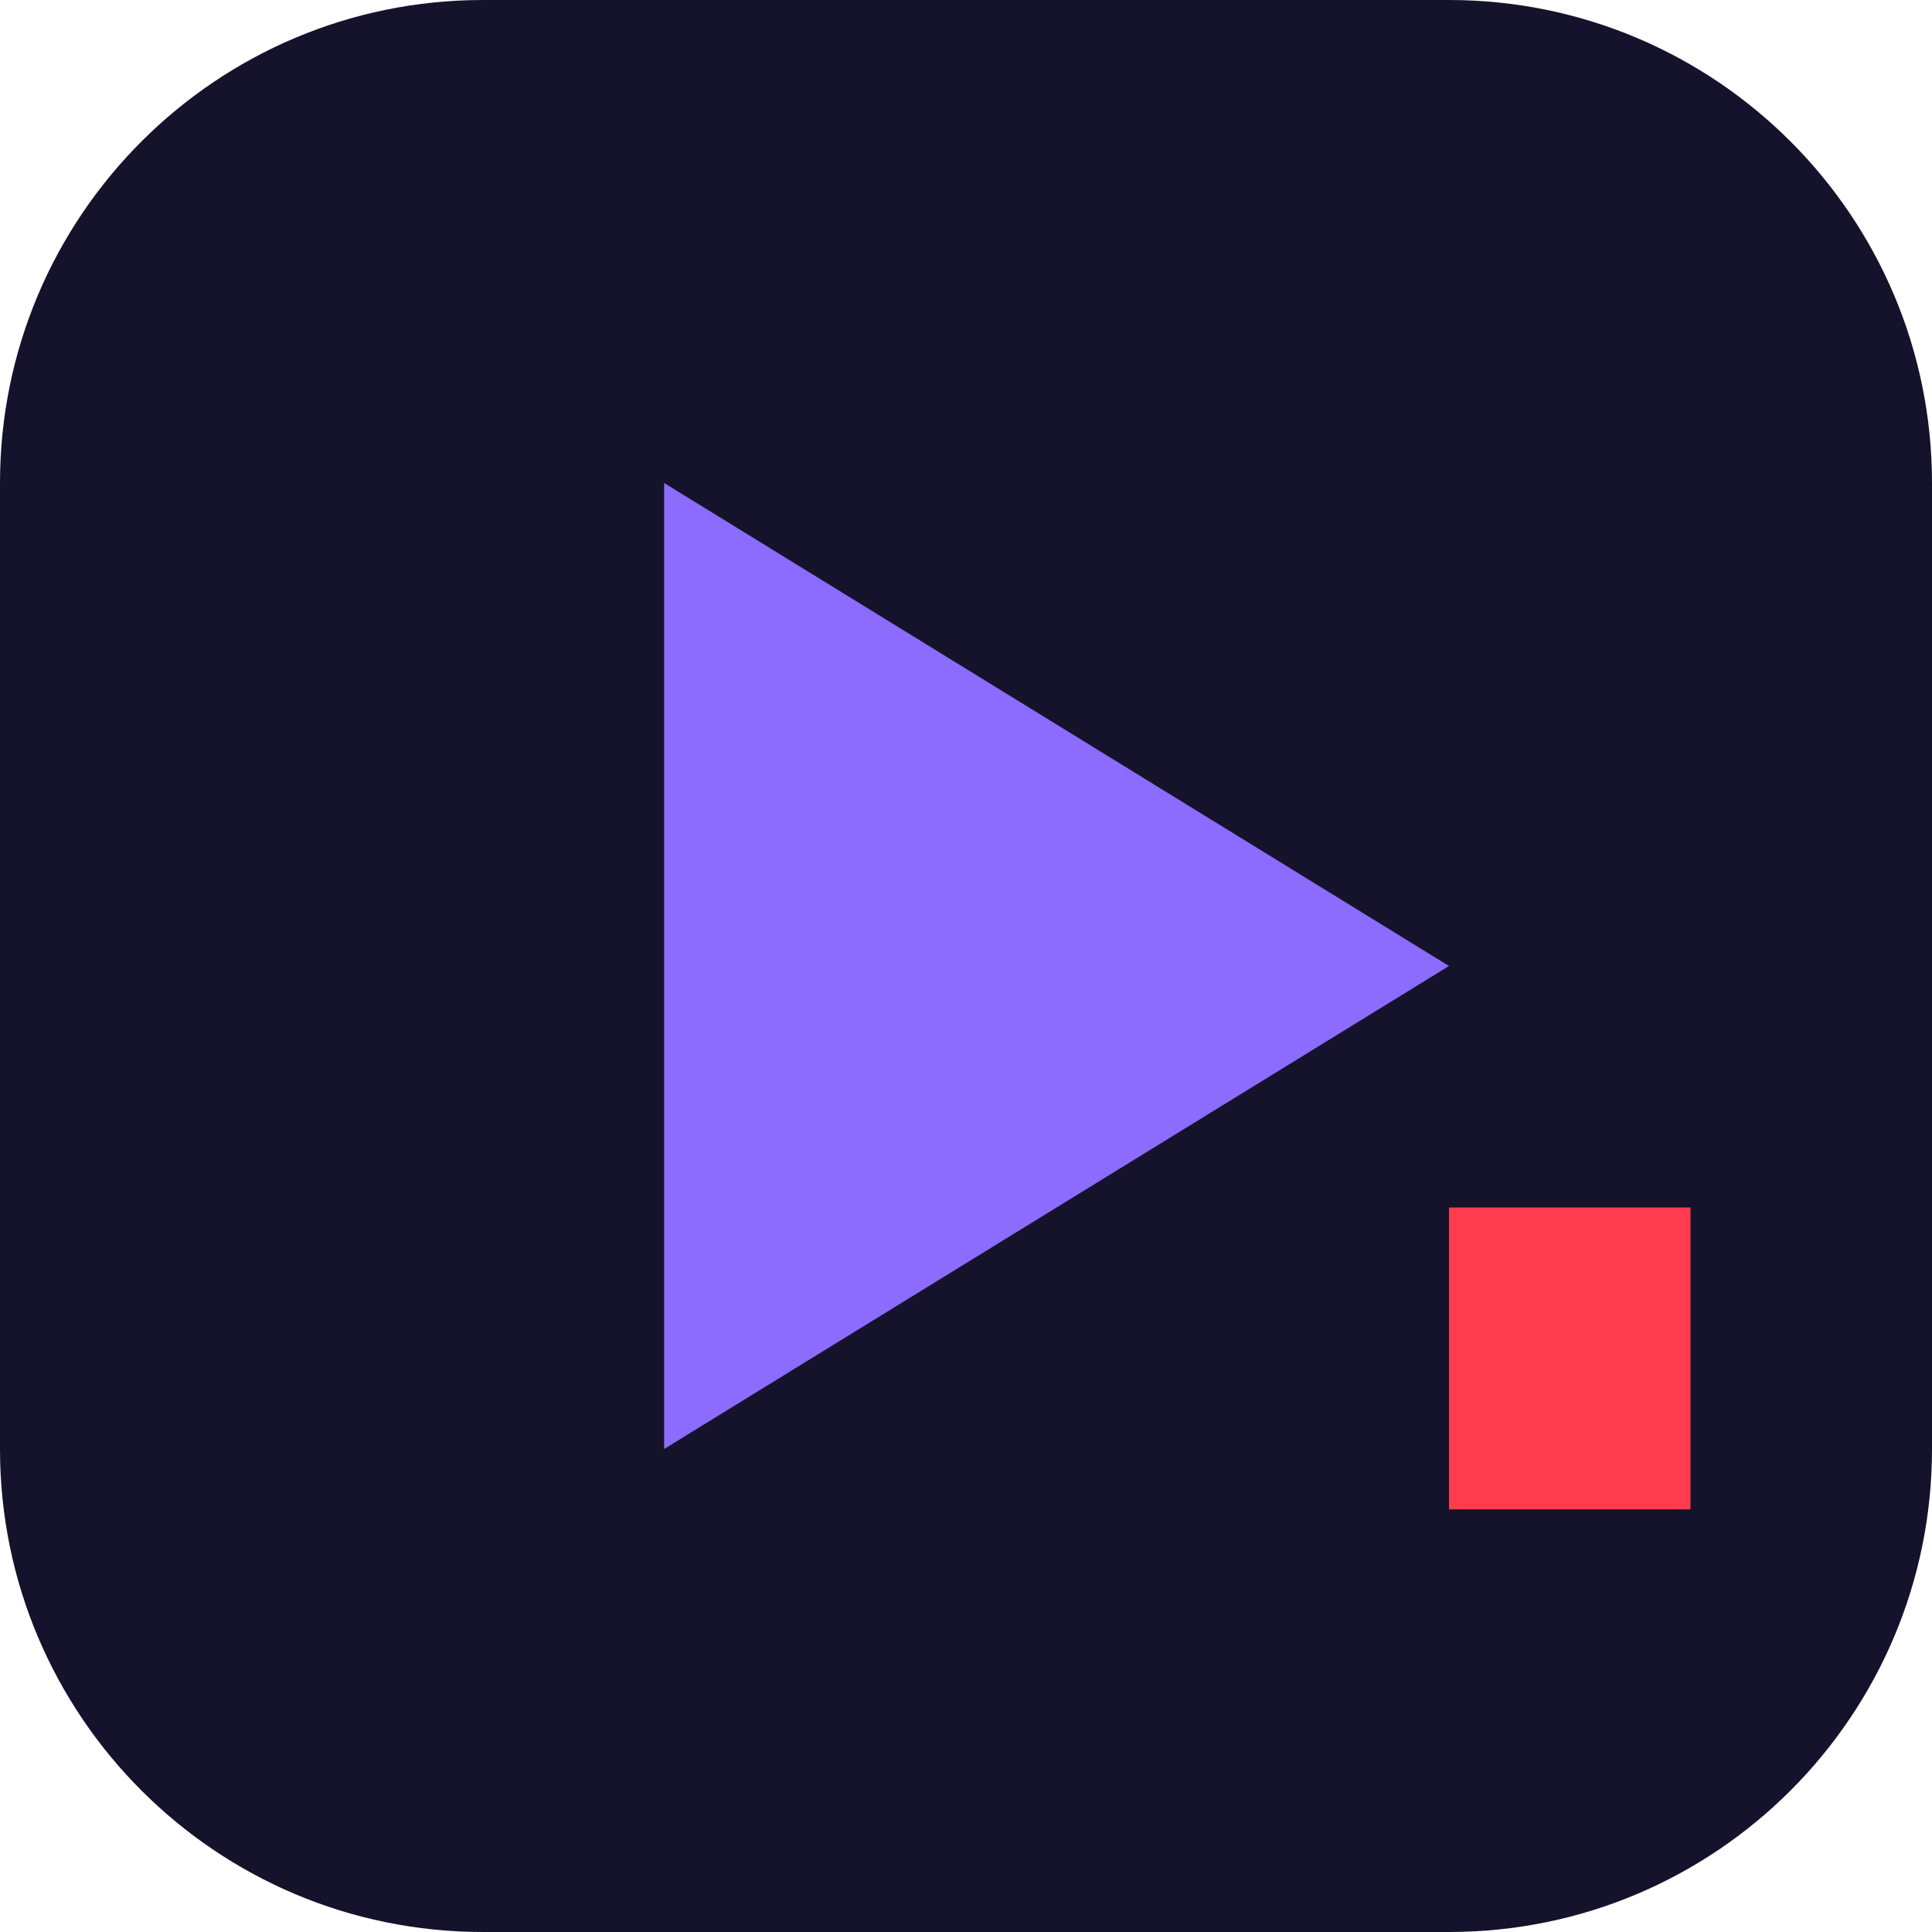
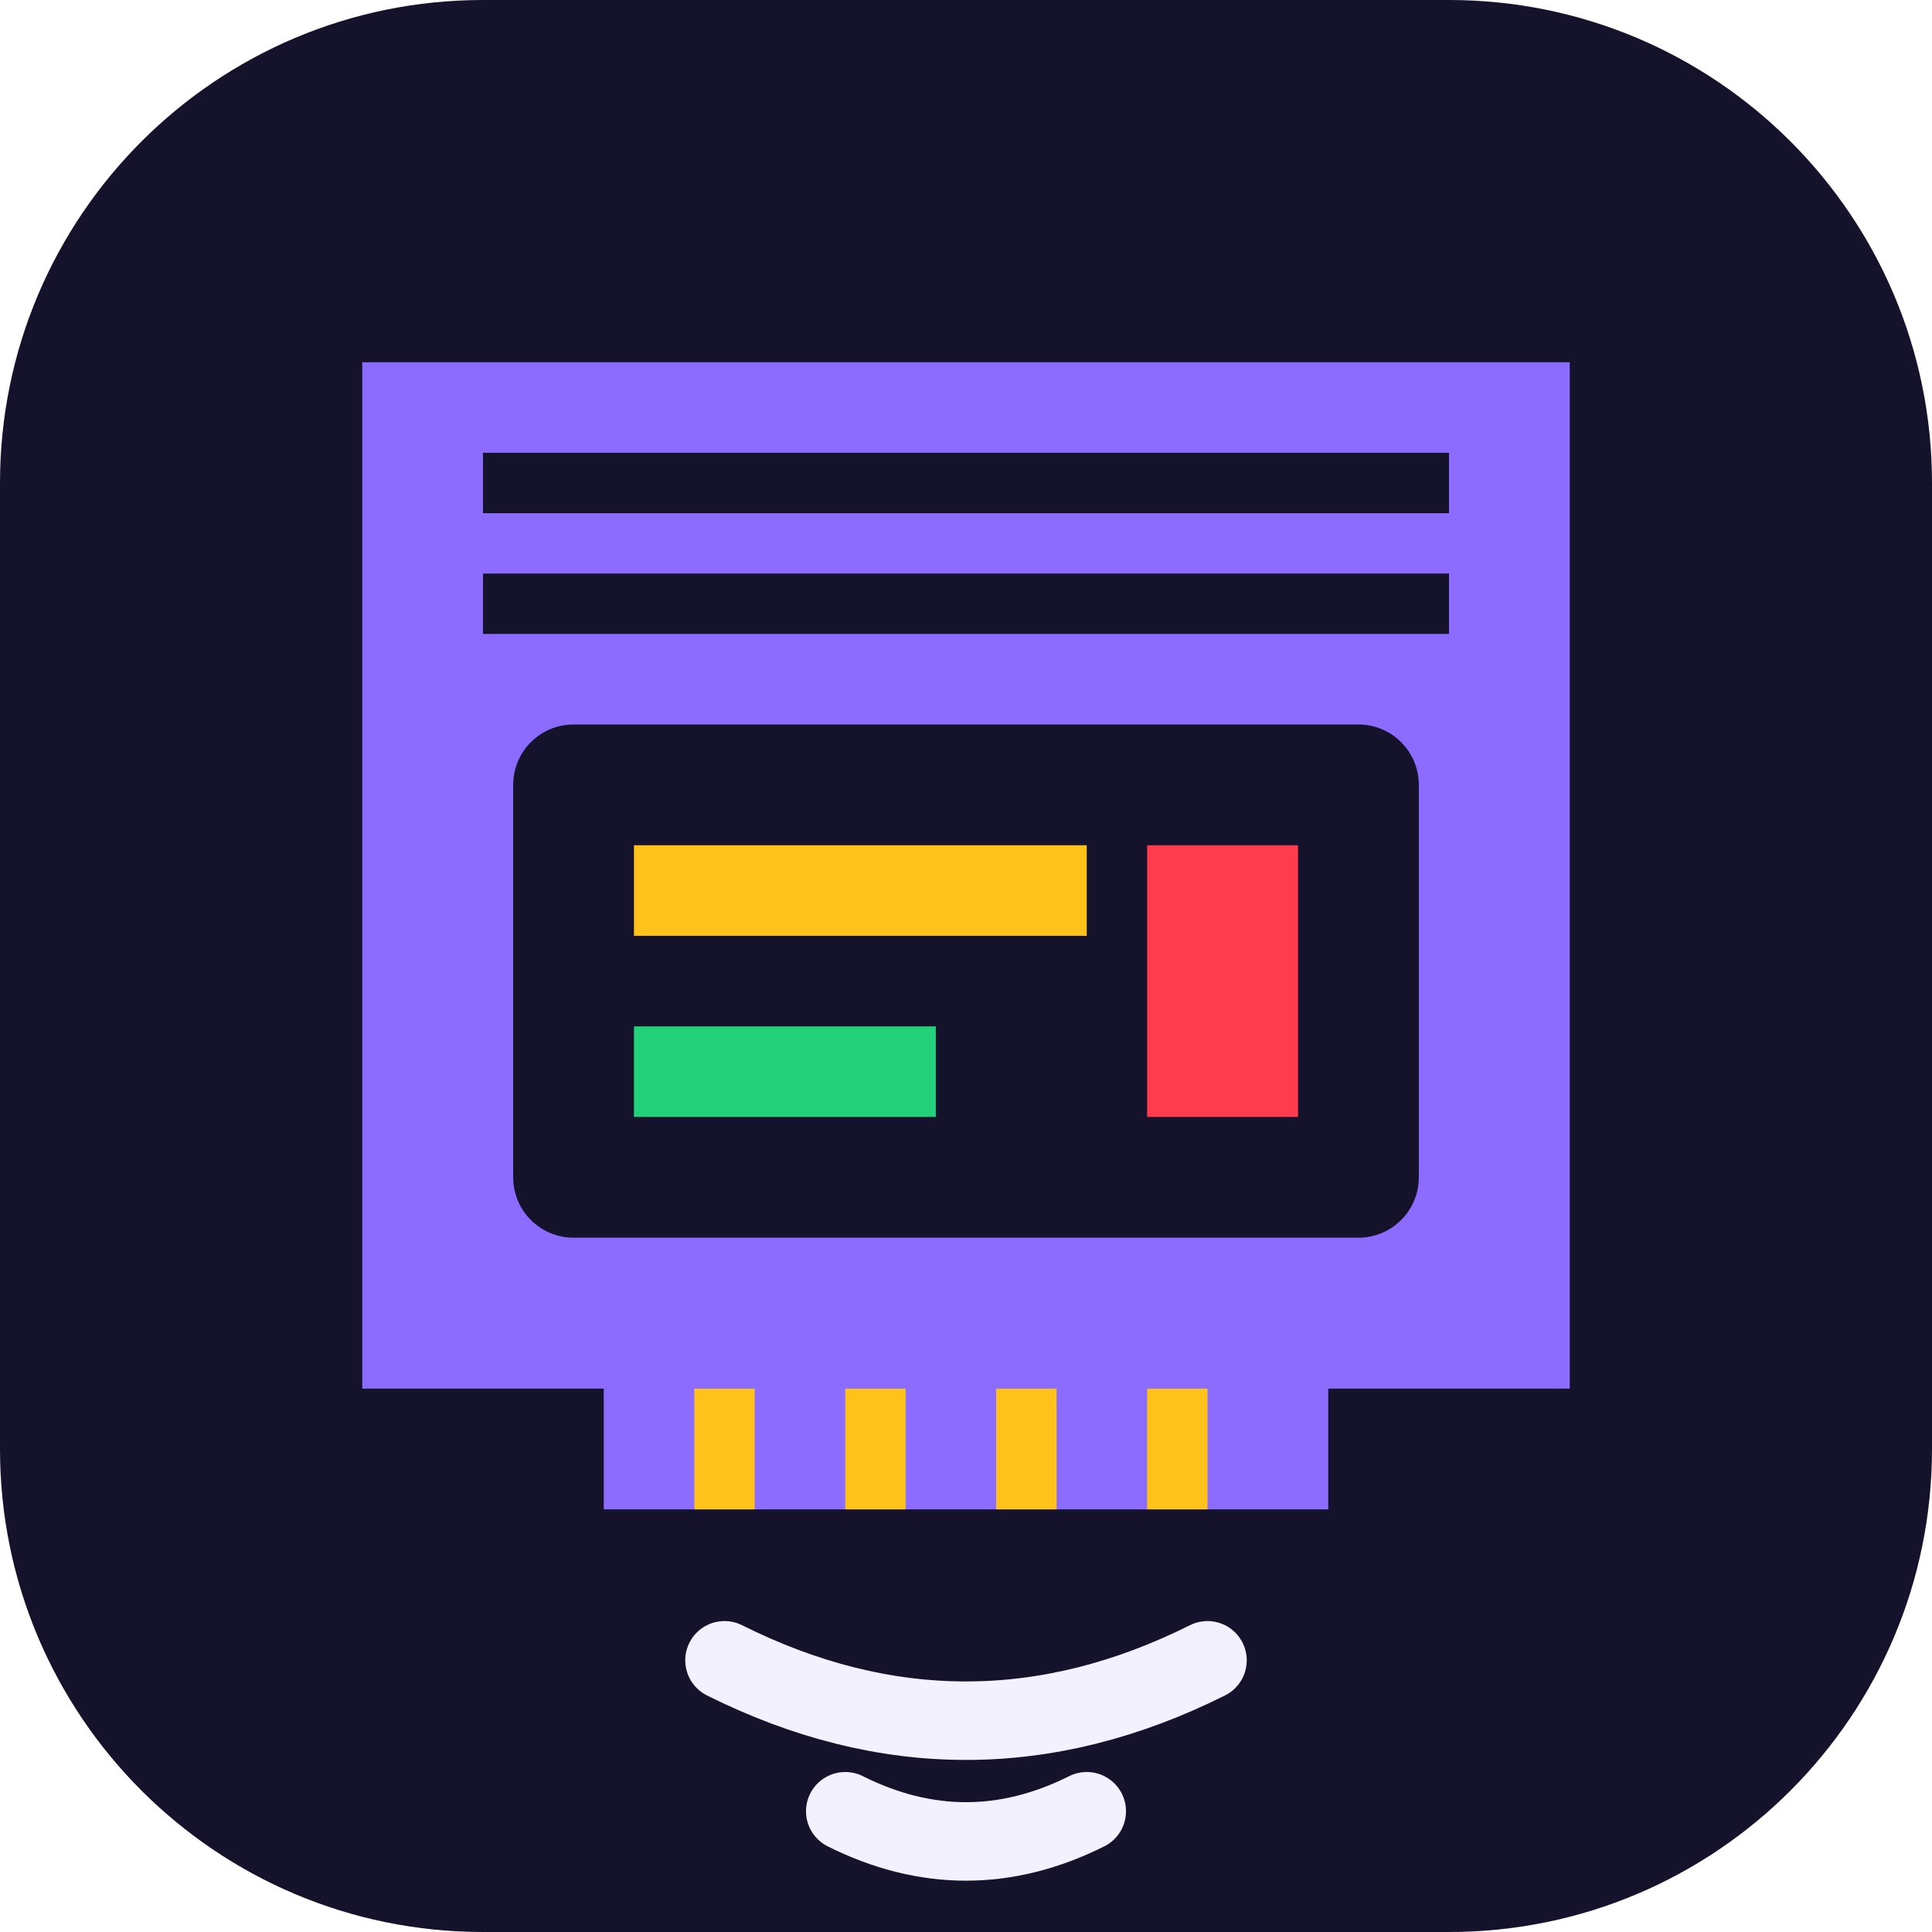
<svg xmlns="http://www.w3.org/2000/svg" viewBox="0 0 64 64">
  <rect width="64" height="64" rx="16" fill="#15122b" />
-   <path d="M22 16 L48 32 L22 48 Z" fill="#8b6cff" />
-   <rect x="48" y="40" width="8" height="10" fill="#ff3b4e" />
+   <path d="M12 12h40v34H44v4H20v-4h-8z" fill="#8b6cff" />
+   <g stroke="#15122b" stroke-width="2">
+     <path d="M16 16h32" />
+     <path d="M16 20h32" />
+   </g>
+   <rect x="17" y="24" width="30" height="17" rx="2" fill="#15122b" />
+   <rect x="21" y="28" width="15" height="3" fill="#ffc21a" />
+   <rect x="21" y="34" width="10" height="3" fill="#22d07a" />
+   <rect x="38" y="28" width="5" height="9" fill="#ff3b4e" />
+   <g fill="#ffc21a">
+     <rect x="23" y="46" width="2" height="4" />
+     <rect x="28" y="46" width="2" height="4" />
+     <rect x="33" y="46" width="2" height="4" />
+     <rect x="38" y="46" width="2" height="4" />
+   </g>
+   <g fill="none" stroke="#f4f1ff" stroke-width="2.6" stroke-linecap="round">
+     <path d="M24 55q8 4 16 0" />
+     <path d="M28 60q4 2 8 0" />
+   </g>
</svg>
